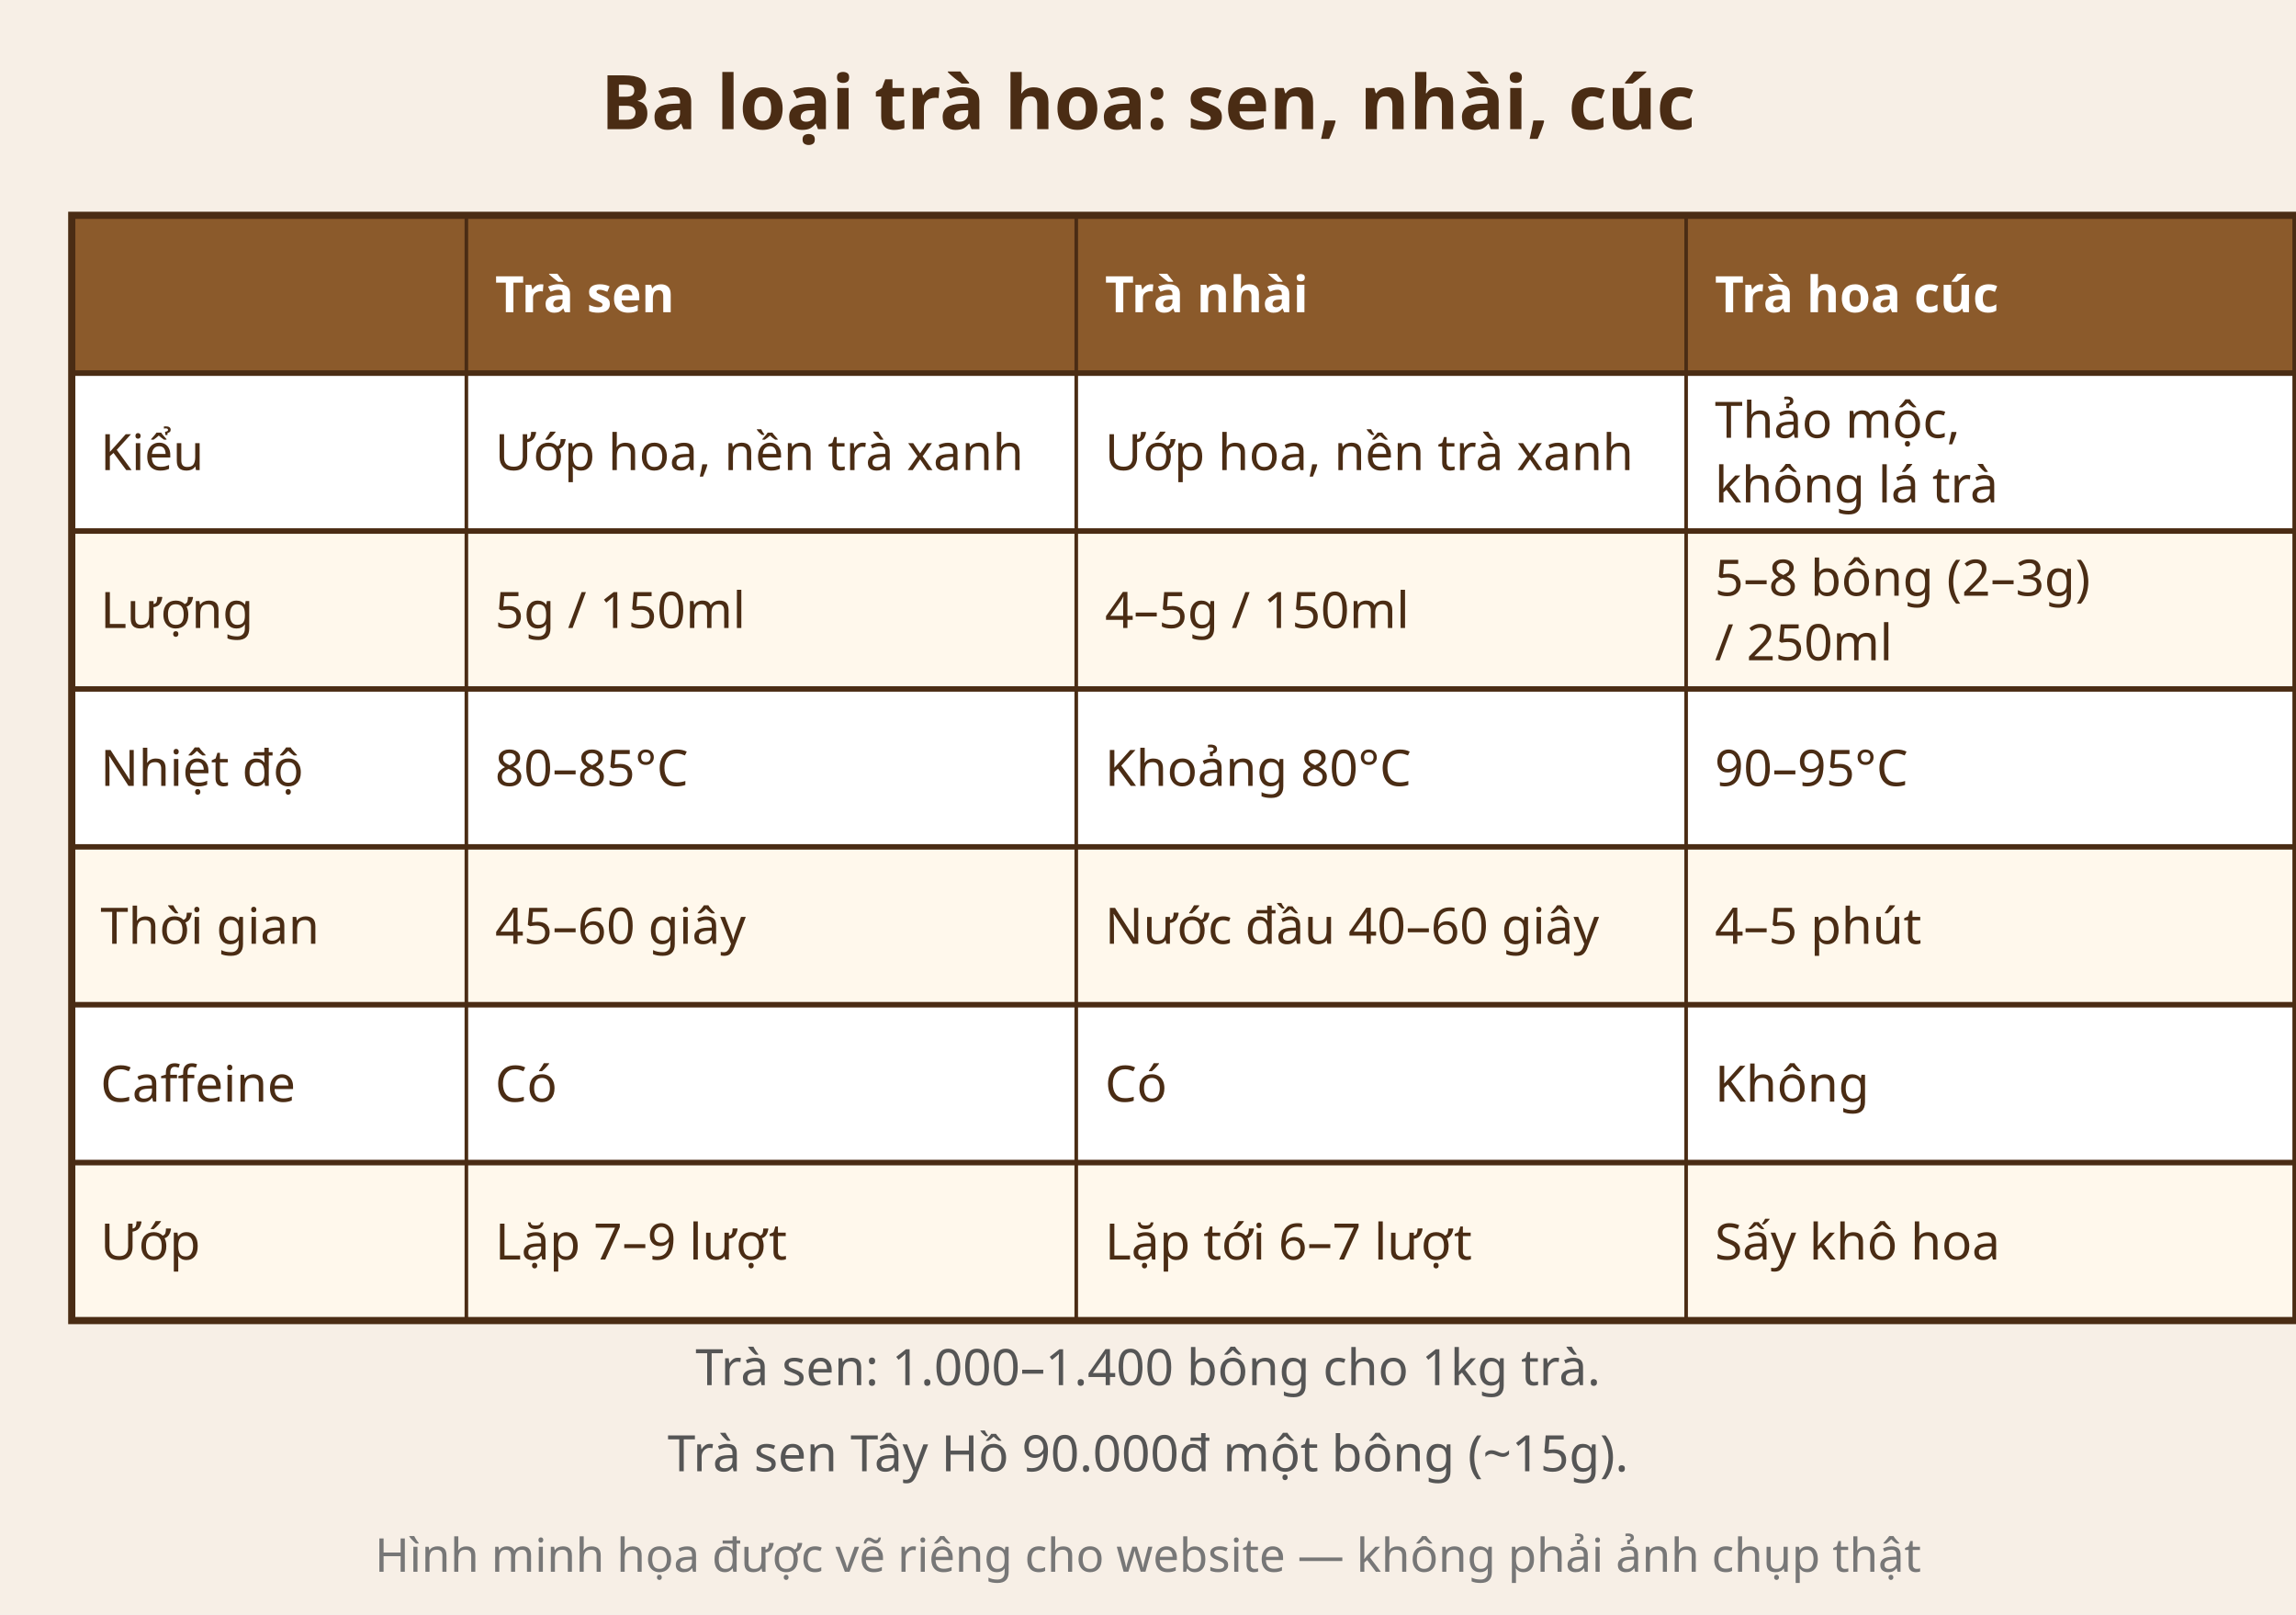
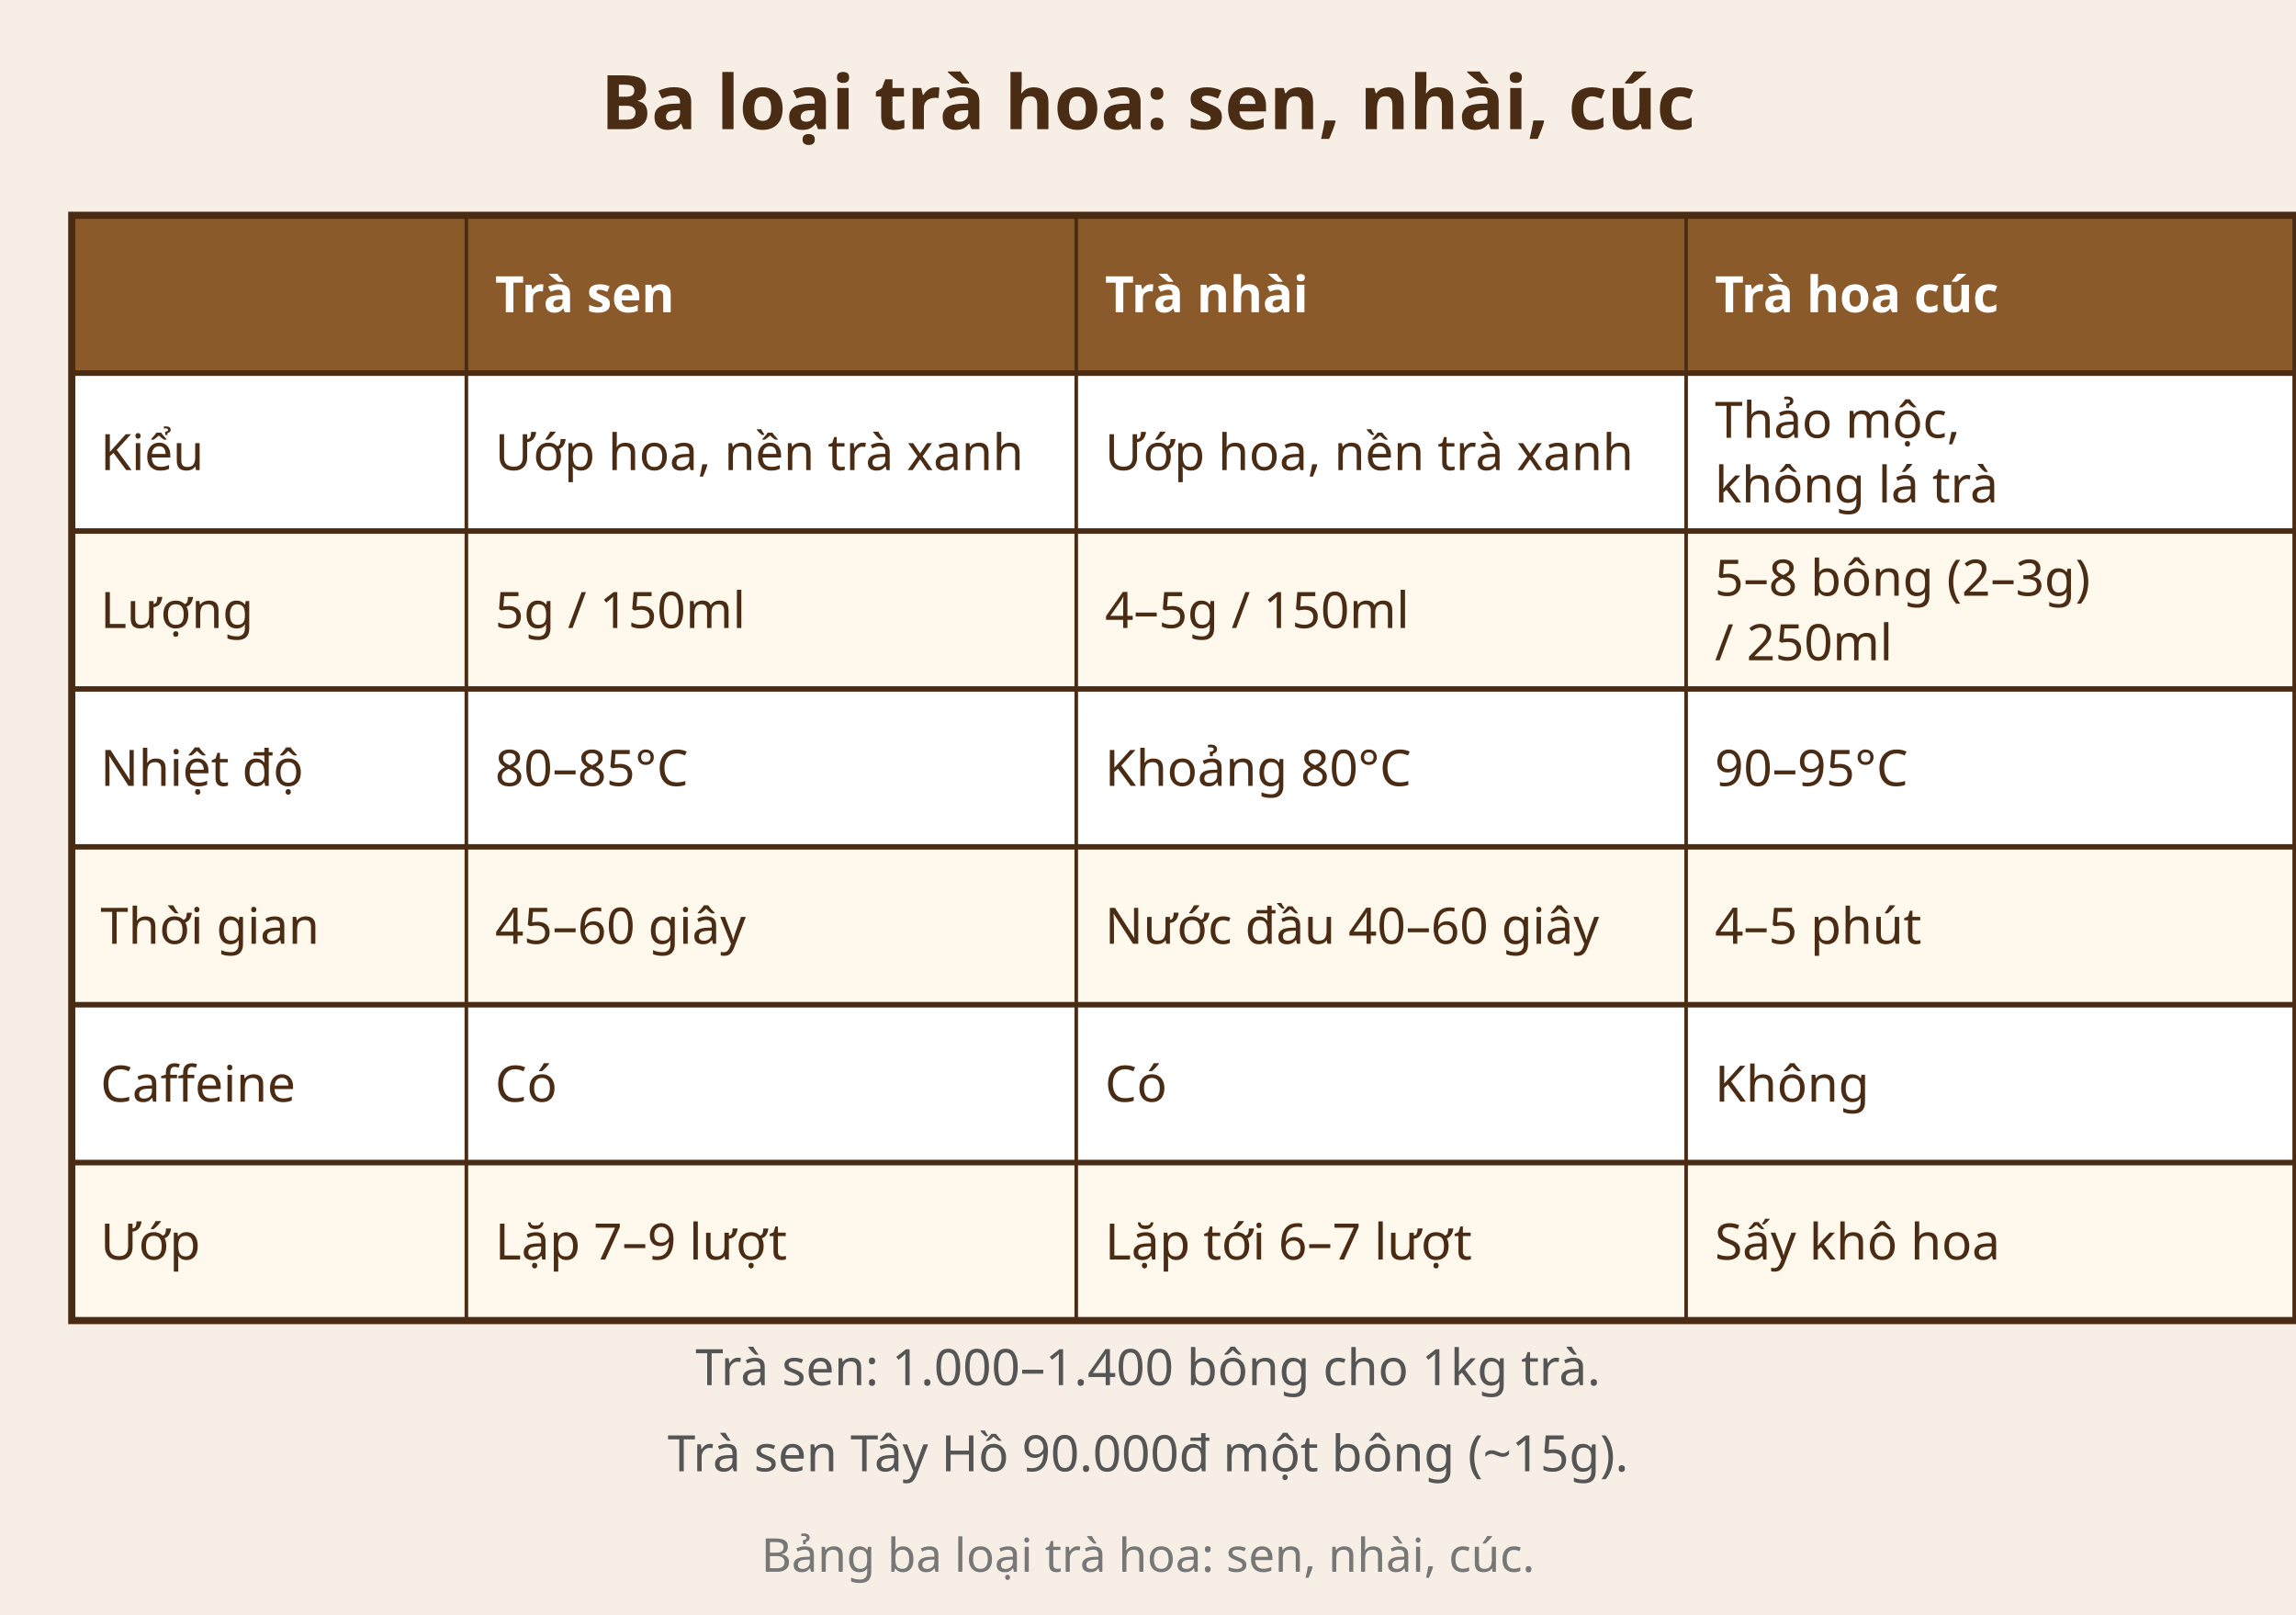
<svg xmlns="http://www.w3.org/2000/svg" width="640" height="450" viewBox="0 0 640 450" role="img" aria-labelledby="t d">
  <rect width="640" height="450" fill="#f7efe6" />
  <text x="320" y="36" text-anchor="middle" font-family="sans-serif" font-size="21" fill="#4a2c14" font-weight="bold">Ba loại trà hoa: sen, nhài, cúc</text>
  <rect x="20" y="60" width="620" height="44" fill="#8b5a2b" stroke="#4a2c14" stroke-width="1.5" rx="0" />
  <text x="28" y="87.0" text-anchor="start" font-family="sans-serif" font-size="14" fill="#ffffff" font-weight="bold" />
  <text x="138" y="87.0" text-anchor="start" font-family="sans-serif" font-size="14" fill="#ffffff" font-weight="bold">Trà sen</text>
  <text x="308" y="87.0" text-anchor="start" font-family="sans-serif" font-size="14" fill="#ffffff" font-weight="bold">Trà nhài</text>
  <text x="478" y="87.0" text-anchor="start" font-family="sans-serif" font-size="14" fill="#ffffff" font-weight="bold">Trà hoa cúc</text>
  <rect x="20" y="104" width="620" height="44" fill="#ffffff" stroke="#4a2c14" stroke-width="1.5" rx="0" />
  <text x="28" y="131.0" text-anchor="start" font-family="sans-serif" font-size="14" fill="#4a2c14">Kiểu</text>
  <text x="138" y="131.0" text-anchor="start" font-family="sans-serif" font-size="14" fill="#4a2c14">Ướp hoa, nền trà xanh</text>
  <text x="308" y="131.0" text-anchor="start" font-family="sans-serif" font-size="14" fill="#4a2c14">Ướp hoa, nền trà xanh</text>
  <text x="478" y="122.0" text-anchor="start" font-family="sans-serif" font-size="14" fill="#4a2c14">Thảo mộc,</text>
  <text x="478" y="140.0" text-anchor="start" font-family="sans-serif" font-size="14" fill="#4a2c14">không lá trà</text>
  <rect x="20" y="148" width="620" height="44" fill="#fff8ec" stroke="#4a2c14" stroke-width="1.5" rx="0" />
  <text x="28" y="175.0" text-anchor="start" font-family="sans-serif" font-size="14" fill="#4a2c14">Lượng</text>
  <text x="138" y="175.0" text-anchor="start" font-family="sans-serif" font-size="14" fill="#4a2c14">5g / 150ml</text>
  <text x="308" y="175.0" text-anchor="start" font-family="sans-serif" font-size="14" fill="#4a2c14">4–5g / 150ml</text>
  <text x="478" y="166.0" text-anchor="start" font-family="sans-serif" font-size="14" fill="#4a2c14">5–8 bông (2–3g)</text>
  <text x="478" y="184.0" text-anchor="start" font-family="sans-serif" font-size="14" fill="#4a2c14">/ 250ml</text>
  <rect x="20" y="192" width="620" height="44" fill="#ffffff" stroke="#4a2c14" stroke-width="1.5" rx="0" />
  <text x="28" y="219.0" text-anchor="start" font-family="sans-serif" font-size="14" fill="#4a2c14">Nhiệt độ</text>
  <text x="138" y="219.0" text-anchor="start" font-family="sans-serif" font-size="14" fill="#4a2c14">80–85°C</text>
  <text x="308" y="219.0" text-anchor="start" font-family="sans-serif" font-size="14" fill="#4a2c14">Khoảng 80°C</text>
  <text x="478" y="219.0" text-anchor="start" font-family="sans-serif" font-size="14" fill="#4a2c14">90–95°C</text>
  <rect x="20" y="236" width="620" height="44" fill="#fff8ec" stroke="#4a2c14" stroke-width="1.5" rx="0" />
  <text x="28" y="263.0" text-anchor="start" font-family="sans-serif" font-size="14" fill="#4a2c14">Thời gian</text>
  <text x="138" y="263.0" text-anchor="start" font-family="sans-serif" font-size="14" fill="#4a2c14">45–60 giây</text>
  <text x="308" y="263.0" text-anchor="start" font-family="sans-serif" font-size="14" fill="#4a2c14">Nước đầu 40–60 giây</text>
  <text x="478" y="263.0" text-anchor="start" font-family="sans-serif" font-size="14" fill="#4a2c14">4–5 phút</text>
  <rect x="20" y="280" width="620" height="44" fill="#ffffff" stroke="#4a2c14" stroke-width="1.5" rx="0" />
  <text x="28" y="307.0" text-anchor="start" font-family="sans-serif" font-size="14" fill="#4a2c14">Caffeine</text>
  <text x="138" y="307.0" text-anchor="start" font-family="sans-serif" font-size="14" fill="#4a2c14">Có</text>
  <text x="308" y="307.0" text-anchor="start" font-family="sans-serif" font-size="14" fill="#4a2c14">Có</text>
  <text x="478" y="307.0" text-anchor="start" font-family="sans-serif" font-size="14" fill="#4a2c14">Không</text>
  <rect x="20" y="324" width="620" height="44" fill="#fff8ec" stroke="#4a2c14" stroke-width="1.5" rx="0" />
  <text x="28" y="351.0" text-anchor="start" font-family="sans-serif" font-size="14" fill="#4a2c14">Ướp</text>
  <text x="138" y="351.0" text-anchor="start" font-family="sans-serif" font-size="14" fill="#4a2c14">Lặp 7–9 lượt</text>
  <text x="308" y="351.0" text-anchor="start" font-family="sans-serif" font-size="14" fill="#4a2c14">Lặp tới 6–7 lượt</text>
  <text x="478" y="351.0" text-anchor="start" font-family="sans-serif" font-size="14" fill="#4a2c14">Sấy khô hoa</text>
  <rect x="20" y="60" width="620" height="308" fill="none" stroke="#4a2c14" stroke-width="2" rx="0" />
  <line x1="20" y1="104" x2="640" y2="104" stroke="#4a2c14" stroke-width="1" />
  <line x1="20" y1="148" x2="640" y2="148" stroke="#4a2c14" stroke-width="1" />
  <line x1="20" y1="192" x2="640" y2="192" stroke="#4a2c14" stroke-width="1" />
  <line x1="20" y1="236" x2="640" y2="236" stroke="#4a2c14" stroke-width="1" />
  <line x1="20" y1="280" x2="640" y2="280" stroke="#4a2c14" stroke-width="1" />
  <line x1="20" y1="324" x2="640" y2="324" stroke="#4a2c14" stroke-width="1" />
  <line x1="130" y1="60" x2="130" y2="368" stroke="#4a2c14" stroke-width="1" />
  <line x1="300" y1="60" x2="300" y2="368" stroke="#4a2c14" stroke-width="1" />
  <line x1="470" y1="60" x2="470" y2="368" stroke="#4a2c14" stroke-width="1" />
  <text x="320" y="386" text-anchor="middle" font-family="sans-serif" font-size="14" fill="#555">Trà sen: 1.000–1.400 bông cho 1kg trà.</text>
  <text x="320" y="410" text-anchor="middle" font-family="sans-serif" font-size="14" fill="#555">Trà sen Tây Hồ 90.000đ một bông (~15g).</text>
-   <text x="320" y="438" text-anchor="middle" font-family="sans-serif" font-size="13" fill="#777">Hình minh họa được vẽ riêng cho website — không phải ảnh chụp thật</text>
+   <text x="320" y="438" text-anchor="middle" font-family="sans-serif" font-size="13" fill="#777">Bảng ba loại trà hoa: sen, nhài, cúc.</text>
</svg>
